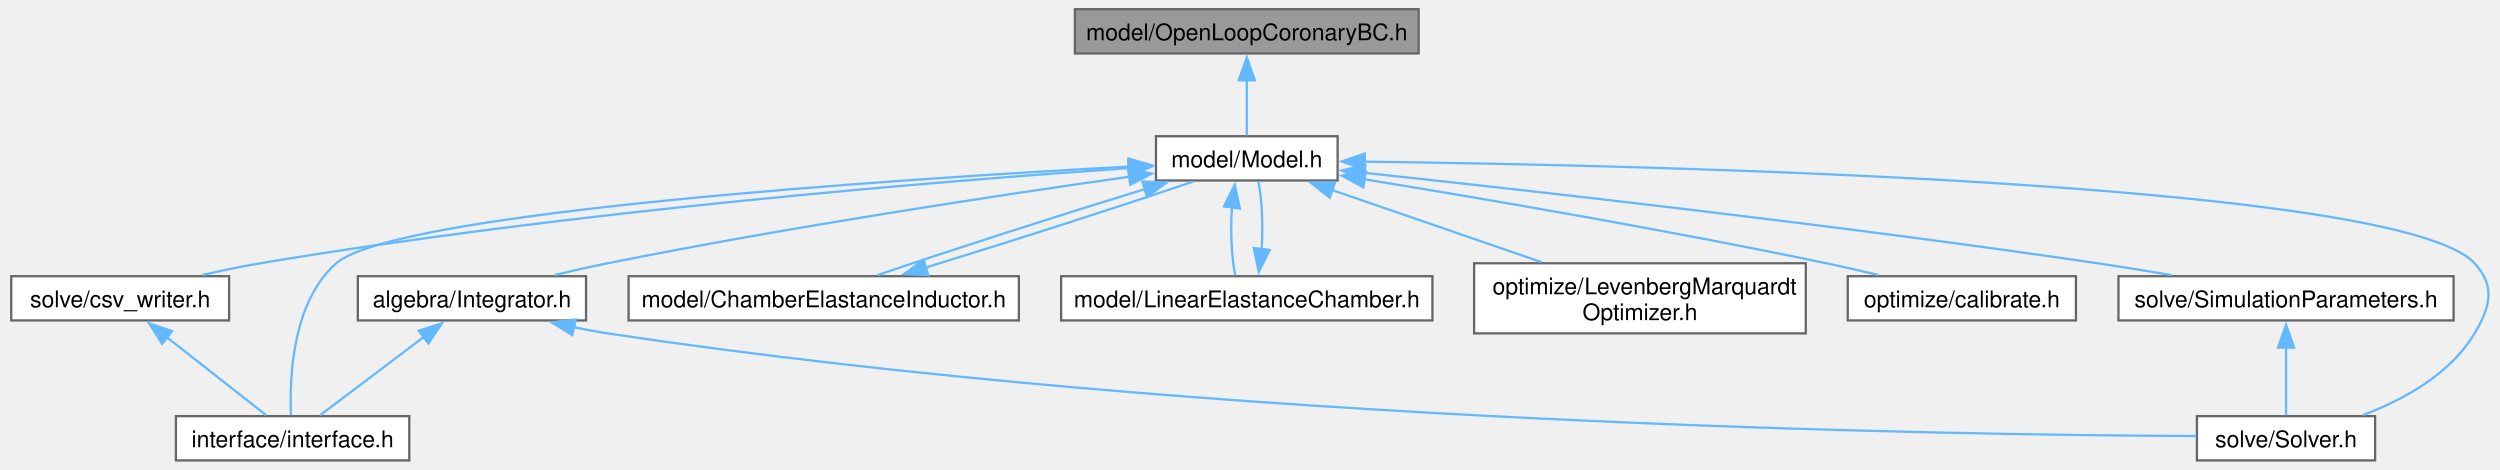
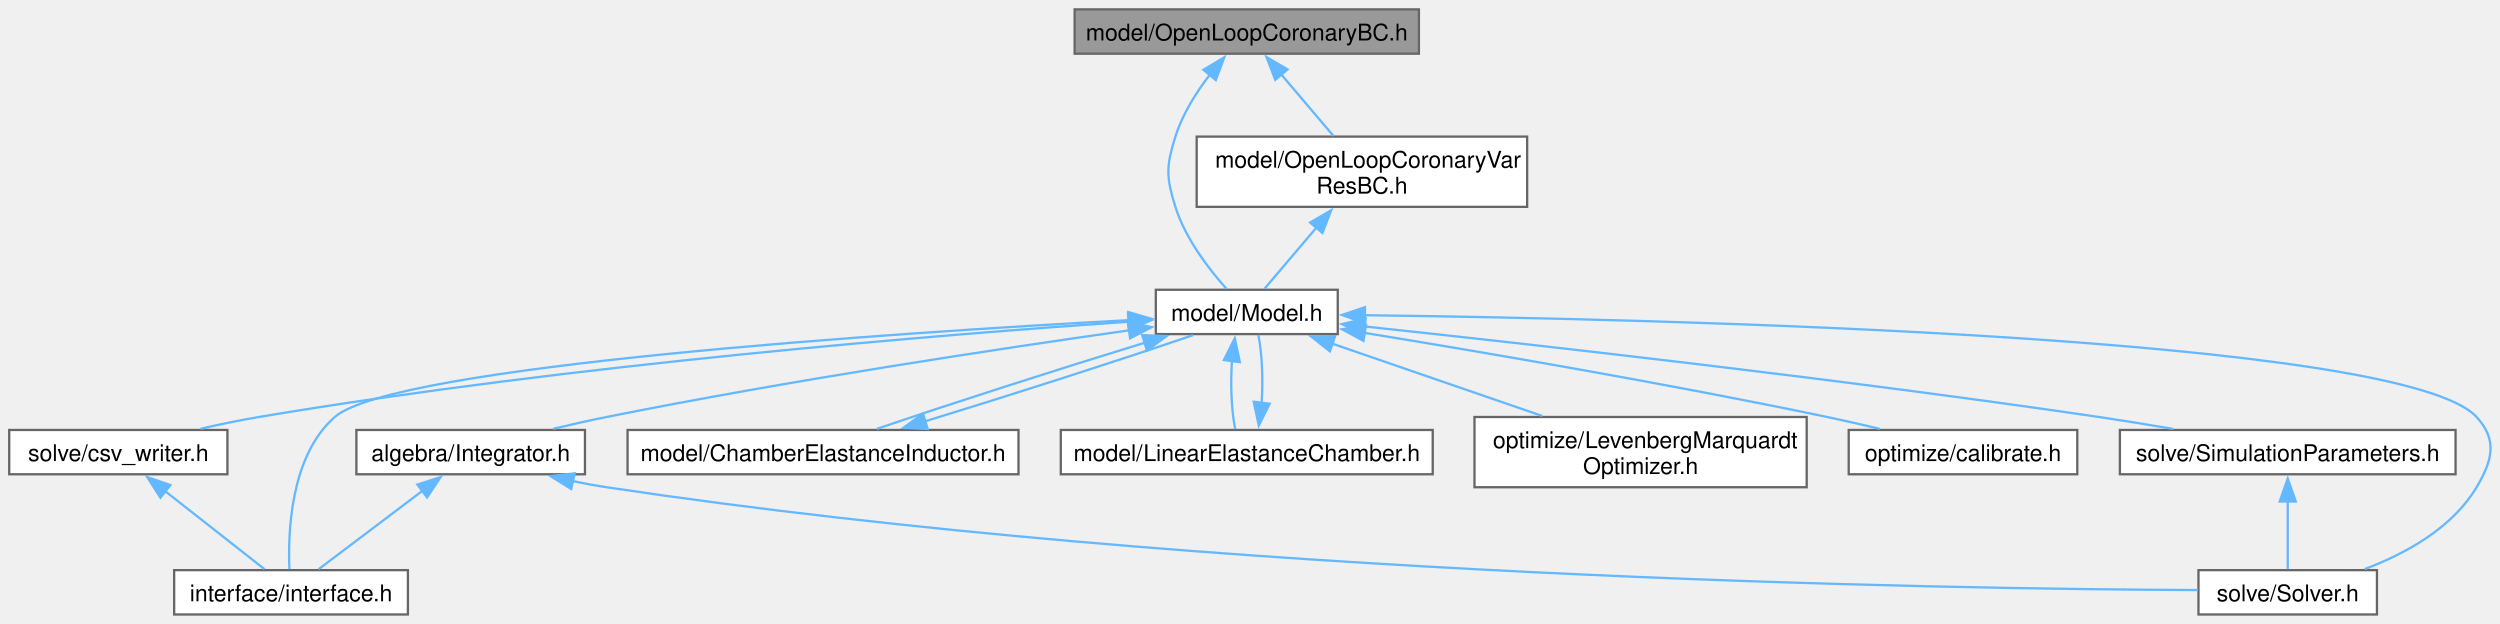
- <svg xmlns="http://www.w3.org/2000/svg" xmlns:xlink="http://www.w3.org/1999/xlink" width="1086pt" height="204pt" viewBox="0.00 0.00 1085.55 204.25">
-   <g id="graph0" class="graph" transform="scale(1 1) rotate(0) translate(4 200.25)">
+ <svg xmlns="http://www.w3.org/2000/svg" xmlns:xlink="http://www.w3.org/1999/xlink" width="1086pt" height="271pt" viewBox="0.00 0.00 1085.55 270.75">
+   <g id="graph0" class="graph" transform="scale(1 1) rotate(0) translate(4 266.75)">
    <g id="Node000001" class="node">
      <g id="a_Node000001">
        <a xlink:title="model::OpenLoopCoronaryBC source file">
-           <polygon fill="#999999" stroke="#666666" points="612.12,-196.25 462.62,-196.25 462.62,-177 612.12,-177 612.12,-196.25" />
-           <text text-anchor="middle" x="537.38" y="-182.75" font-family="Helvetica,sans-Serif" font-size="10.00">model/OpenLoopCoronaryBC.h</text>
+           <polygon fill="#999999" stroke="#666666" points="612.12,-262.75 462.62,-262.75 462.62,-243.5 612.12,-243.5 612.12,-262.75" />
+           <text text-anchor="middle" x="537.38" y="-249.25" font-family="Helvetica,sans-Serif" font-size="10.00">model/OpenLoopCoronaryBC.h</text>
        </a>
      </g>
    </g>
    <g id="Node000002" class="node">
      <g id="a_Node000002">
        <a xlink:href="_model_8h.html" target="_top" xlink:title="model::Model source file">
          <polygon fill="white" stroke="#666666" points="576.88,-141 497.88,-141 497.88,-121.75 576.88,-121.75 576.88,-141" />
          <text text-anchor="middle" x="537.38" y="-127.5" font-family="Helvetica,sans-Serif" font-size="10.00">model/Model.h</text>
        </a>
      </g>
    </g>
    <g id="edge1_Node000001_Node000002" class="edge">
      <g id="a_edge1_Node000001_Node000002">
        <a xlink:title=" ">
-           <path fill="none" stroke="#63b8ff" d="M537.38,-165.38C537.38,-157.09 537.38,-147.92 537.38,-141.36" />
-           <polygon fill="#63b8ff" stroke="#63b8ff" points="533.88,-165.32 537.38,-175.32 540.88,-165.32 533.88,-165.32" />
+           <path fill="none" stroke="#63b8ff" d="M521.37,-234.43C515.44,-226.73 509.43,-217.25 506.38,-207.5 502.32,-194.56 502.32,-189.94 506.38,-177 510.72,-163.14 521.05,-149.8 528.6,-141.38" />
+           <polygon fill="#63b8ff" stroke="#63b8ff" points="518.55,-236.51 527.63,-241.96 523.93,-232.03 518.55,-236.51" />
+         </a>
+       </g>
+     </g>
+     <g id="Node000012" class="node">
+       <g id="a_Node000012">
+         <a xlink:href="_open_loop_coronary_var_res_b_c_8h.html" target="_top" xlink:title="model::OpenLoopCoronaryVarResBC source file">
+           <polygon fill="white" stroke="#666666" points="659.12,-207.5 515.62,-207.5 515.62,-177 659.12,-177 659.12,-207.5" />
+           <text text-anchor="start" x="523.62" y="-194" font-family="Helvetica,sans-Serif" font-size="10.00">model/OpenLoopCoronaryVar</text>
+           <text text-anchor="middle" x="587.38" y="-182.75" font-family="Helvetica,sans-Serif" font-size="10.00">ResBC.h</text>
+         </a>
+       </g>
+     </g>
+     <g id="edge17_Node000001_Node000012" class="edge">
+       <g id="a_edge17_Node000001_Node000012">
+         <a xlink:title=" ">
+           <path fill="none" stroke="#63b8ff" d="M552.4,-234.43C559.63,-225.92 568.19,-215.84 575.03,-207.78" />
+           <polygon fill="#63b8ff" stroke="#63b8ff" points="549.75,-232.14 545.95,-242.03 555.09,-236.67 549.75,-232.14" />
        </a>
      </g>
    </g>
    <g id="Node000003" class="node">
      <g id="a_Node000003">
        <a xlink:href="_integrator_8h.html" target="_top" xlink:title="Integrator source file.">
          <polygon fill="white" stroke="#666666" points="250,-80.12 150.75,-80.12 150.75,-60.88 250,-60.88 250,-80.12" />
          <text text-anchor="middle" x="200.38" y="-66.62" font-family="Helvetica,sans-Serif" font-size="10.00">algebra/Integrator.h</text>
        </a>
      </g>
    </g>
    <g id="edge2_Node000002_Node000003" class="edge">
      <g id="a_edge2_Node000002_Node000003">
        <a xlink:title=" ">
          <path fill="none" stroke="#63b8ff" d="M486.24,-123.38C430.31,-115.46 338.12,-101.56 259.38,-85.75 251.83,-84.24 243.79,-82.43 236.16,-80.61" />
          <polygon fill="#63b8ff" stroke="#63b8ff" points="485.72,-126.85 496.11,-124.77 486.7,-119.91 485.72,-126.85" />
        </a>
      </g>
    </g>
    <g id="Node000004" class="node">
      <g id="a_Node000004">
        <a xlink:href="interface_8h.html" target="_top" xlink:title="svZeroDSolver callable interface.">
          <polygon fill="white" stroke="#666666" points="173.12,-19.25 71.62,-19.25 71.62,0 173.12,0 173.12,-19.25" />
          <text text-anchor="middle" x="122.38" y="-5.75" font-family="Helvetica,sans-Serif" font-size="10.00">interface/interface.h</text>
        </a>
      </g>
    </g>
    <g id="edge5_Node000002_Node000004" class="edge">
      <g id="a_edge5_Node000002_Node000004">
        <a xlink:title=" ">
          <path fill="none" stroke="#63b8ff" d="M486.13,-127.82C384.92,-122.32 166.88,-108.02 141.38,-85.75 122.12,-68.94 120.98,-35.7 121.67,-19.68" />
          <polygon fill="#63b8ff" stroke="#63b8ff" points="485.9,-131.32 496.08,-128.35 486.28,-124.33 485.9,-131.32" />
        </a>
      </g>
    </g>
    <g id="Node000005" class="node">
      <g id="a_Node000005">
        <a xlink:href="_solver_8h.html" target="_top" xlink:title="Solver source file.">
          <polygon fill="white" stroke="#666666" points="1028.12,-19.25 950.62,-19.25 950.62,0 1028.12,0 1028.12,-19.25" />
          <text text-anchor="middle" x="989.38" y="-5.75" font-family="Helvetica,sans-Serif" font-size="10.00">solve/Solver.h</text>
        </a>
      </g>
    </g>
    <g id="edge14_Node000002_Node000005" class="edge">
      <g id="a_edge14_Node000002_Node000005">
        <a xlink:title=" ">
          <path fill="none" stroke="#63b8ff" d="M588.49,-129.95C715.78,-128.35 1039.08,-120.86 1071.38,-85.75 1080.55,-75.77 1078.3,-66.9 1071.38,-55.25 1060.86,-37.56 1040.6,-26.43 1022.84,-19.72" />
          <polygon fill="#63b8ff" stroke="#63b8ff" points="588.62,-126.45 578.67,-130.06 588.71,-133.45 588.62,-126.45" />
        </a>
      </g>
    </g>
    <g id="Node000006" class="node">
      <g id="a_Node000006">
        <a xlink:href="_chamber_elastance_inductor_8h.html" target="_top" xlink:title="model::ChamberElastanceInductor source file">
          <polygon fill="white" stroke="#666666" points="438.25,-80.12 268.5,-80.12 268.5,-60.88 438.25,-60.88 438.25,-80.12" />
          <text text-anchor="middle" x="353.38" y="-66.62" font-family="Helvetica,sans-Serif" font-size="10.00">model/ChamberElastanceInductor.h</text>
        </a>
      </g>
    </g>
    <g id="edge6_Node000002_Node000006" class="edge">
      <g id="a_edge6_Node000002_Node000006">
        <a xlink:title=" ">
          <path fill="none" stroke="#63b8ff" d="M493.1,-118.01C456.46,-106.82 406,-90.61 376.72,-80.58" />
          <polygon fill="#63b8ff" stroke="#63b8ff" points="491.96,-121.32 502.54,-120.87 493.99,-114.62 491.96,-121.32" />
        </a>
      </g>
    </g>
    <g id="Node000007" class="node">
      <g id="a_Node000007">
        <a xlink:href="_linear_elastance_chamber_8h.html" target="_top" xlink:title="model::LinearElastanceChamber source file">
          <polygon fill="white" stroke="#666666" points="618.12,-80.12 456.62,-80.12 456.62,-60.88 618.12,-60.88 618.12,-80.12" />
          <text text-anchor="middle" x="537.38" y="-66.62" font-family="Helvetica,sans-Serif" font-size="10.00">model/LinearElastanceChamber.h</text>
        </a>
      </g>
    </g>
    <g id="edge8_Node000002_Node000007" class="edge">
      <g id="a_edge8_Node000002_Node000007">
        <a xlink:title=" ">
          <path fill="none" stroke="#63b8ff" d="M530.94,-110.28C530.24,-100.17 530.71,-88.42 532.35,-80.53" />
          <polygon fill="#63b8ff" stroke="#63b8ff" points="527.43,-110.46 532.17,-119.93 534.37,-109.57 527.43,-110.46" />
        </a>
      </g>
    </g>
    <g id="Node000008" class="node">
      <g id="a_Node000008">
        <a xlink:href="_levenberg_marquardt_optimizer_8h.html" target="_top" xlink:title="opt::LevenbergMarquardtOptimizer source file">
          <polygon fill="white" stroke="#666666" points="780.5,-85.75 636.25,-85.75 636.25,-55.25 780.5,-55.25 780.5,-85.75" />
          <text text-anchor="start" x="644.25" y="-72.25" font-family="Helvetica,sans-Serif" font-size="10.00">optimize/LevenbergMarquardt</text>
          <text text-anchor="middle" x="708.38" y="-61" font-family="Helvetica,sans-Serif" font-size="10.00">Optimizer.h</text>
        </a>
      </g>
    </g>
    <g id="edge10_Node000002_Node000008" class="edge">
      <g id="a_edge10_Node000002_Node000008">
        <a xlink:title=" ">
          <path fill="none" stroke="#63b8ff" d="M574.59,-117.56C601.42,-108.32 637.69,-95.84 665.69,-86.19" />
          <polygon fill="#63b8ff" stroke="#63b8ff" points="573.47,-114.25 565.15,-120.81 575.74,-120.87 573.47,-114.25" />
        </a>
      </g>
    </g>
    <g id="Node000009" class="node">
      <g id="a_Node000009">
        <a xlink:href="calibrate_8h.html" target="_top" xlink:title="opt::calibrate source file">
          <polygon fill="white" stroke="#666666" points="898,-80.12 798.75,-80.12 798.75,-60.88 898,-60.88 898,-80.12" />
          <text text-anchor="middle" x="848.38" y="-66.62" font-family="Helvetica,sans-Serif" font-size="10.00">optimize/calibrate.h</text>
        </a>
      </g>
    </g>
    <g id="edge11_Node000002_Node000009" class="edge">
      <g id="a_edge11_Node000002_Node000009">
        <a xlink:title=" ">
          <path fill="none" stroke="#63b8ff" d="M588.29,-122.31C639.32,-114 720.03,-100.25 789.38,-85.75 796.8,-84.2 804.72,-82.39 812.26,-80.6" />
          <polygon fill="#63b8ff" stroke="#63b8ff" points="588.04,-118.8 578.73,-123.85 589.16,-125.71 588.04,-118.8" />
        </a>
      </g>
    </g>
    <g id="Node000010" class="node">
      <g id="a_Node000010">
        <a xlink:href="_simulation_parameters_8h.html" target="_top" xlink:title="Source file to read simulation configuration.">
          <polygon fill="white" stroke="#666666" points="1062.25,-80.12 916.5,-80.12 916.5,-60.88 1062.25,-60.88 1062.25,-80.12" />
          <text text-anchor="middle" x="989.38" y="-66.62" font-family="Helvetica,sans-Serif" font-size="10.00">solve/SimulationParameters.h</text>
        </a>
      </g>
    </g>
    <g id="edge12_Node000002_Node000010" class="edge">
      <g id="a_edge12_Node000002_Node000010">
        <a xlink:title=" ">
          <path fill="none" stroke="#63b8ff" d="M588.51,-125.06C660,-117.43 793.83,-102.45 907.38,-85.75 917.81,-84.21 928.96,-82.4 939.57,-80.58" />
          <polygon fill="#63b8ff" stroke="#63b8ff" points="588.24,-121.57 578.67,-126.1 588.98,-128.53 588.24,-121.57" />
        </a>
      </g>
    </g>
    <g id="Node000011" class="node">
      <g id="a_Node000011">
        <a xlink:href="csv__writer_8h.html" target="_top" xlink:title="csv_writer source file">
          <polygon fill="white" stroke="#666666" points="94.75,-80.12 0,-80.12 0,-60.88 94.75,-60.88 94.75,-80.12" />
          <text text-anchor="middle" x="47.38" y="-66.62" font-family="Helvetica,sans-Serif" font-size="10.00">solve/csv_writer.h</text>
        </a>
      </g>
    </g>
    <g id="edge15_Node000002_Node000011" class="edge">
      <g id="a_edge15_Node000002_Node000011">
        <a xlink:title=" ">
          <path fill="none" stroke="#63b8ff" d="M486.21,-127.14C405.5,-121.58 243.86,-108.53 108.38,-85.75 100.12,-84.36 91.31,-82.52 83.03,-80.62" />
          <polygon fill="#63b8ff" stroke="#63b8ff" points="485.8,-130.62 496.01,-127.81 486.27,-123.64 485.8,-130.62" />
        </a>
      </g>
    </g>
    <g id="edge3_Node000003_Node000004" class="edge">
      <g id="a_edge3_Node000003_Node000004">
        <a xlink:title=" ">
          <path fill="none" stroke="#63b8ff" d="M179.34,-53.63C164.91,-42.73 146.29,-28.67 134.33,-19.65" />
          <polygon fill="#63b8ff" stroke="#63b8ff" points="177.23,-56.42 187.32,-59.65 181.45,-50.83 177.23,-56.42" />
        </a>
      </g>
    </g>
    <g id="edge4_Node000003_Node000005" class="edge">
      <g id="a_edge4_Node000003_Node000005">
        <a xlink:title=" ">
          <path fill="none" stroke="#63b8ff" d="M244.4,-57.97C249.43,-56.92 254.5,-55.98 259.38,-55.25 521.18,-15.94 840.76,-11.06 950.34,-10.6" />
          <polygon fill="#63b8ff" stroke="#63b8ff" points="244.03,-54.47 235.04,-60.07 245.56,-61.3 244.03,-54.47" />
        </a>
      </g>
    </g>
    <g id="edge7_Node000006_Node000002" class="edge">
      <g id="a_edge7_Node000006_Node000002">
        <a xlink:title=" ">
          <path fill="none" stroke="#63b8ff" d="M397.68,-83.88C434.33,-95.07 484.8,-111.28 514.06,-121.3" />
          <polygon fill="#63b8ff" stroke="#63b8ff" points="398.83,-80.57 388.24,-81.02 396.8,-87.27 398.83,-80.57" />
        </a>
      </g>
    </g>
    <g id="edge9_Node000007_Node000002" class="edge">
      <g id="a_edge9_Node000007_Node000002">
        <a xlink:title=" ">
          <path fill="none" stroke="#63b8ff" d="M543.82,-91.7C544.51,-101.82 544.03,-113.57 542.38,-121.43" />
          <polygon fill="#63b8ff" stroke="#63b8ff" points="547.32,-91.51 542.59,-82.03 540.38,-92.39 547.32,-91.51" />
        </a>
      </g>
    </g>
    <g id="edge13_Node000010_Node000005" class="edge">
      <g id="a_edge13_Node000010_Node000005">
        <a xlink:title=" ">
          <path fill="none" stroke="#63b8ff" d="M989.38,-49.07C989.38,-39.04 989.38,-27.46 989.38,-19.65" />
          <polygon fill="#63b8ff" stroke="#63b8ff" points="985.88,-49.04 989.38,-59.04 992.88,-49.04 985.88,-49.04" />
        </a>
      </g>
    </g>
    <g id="edge16_Node000011_Node000004" class="edge">
      <g id="a_edge16_Node000011_Node000004">
        <a xlink:title=" ">
          <path fill="none" stroke="#63b8ff" d="M67.6,-53.63C81.47,-42.73 99.38,-28.67 110.88,-19.65" />
          <polygon fill="#63b8ff" stroke="#63b8ff" points="65.66,-50.7 59.96,-59.62 69.98,-56.2 65.66,-50.7" />
        </a>
      </g>
    </g>
+     <g id="edge18_Node000012_Node000002" class="edge">
+       <g id="a_edge18_Node000012_Node000002">
+         <a xlink:title=" ">
+           <path fill="none" stroke="#63b8ff" d="M567.75,-168.15C559.82,-158.8 551.13,-148.57 545.08,-141.45" />
+           <polygon fill="#63b8ff" stroke="#63b8ff" points="564.89,-170.19 574.04,-175.54 570.23,-165.66 564.89,-170.19" />
+         </a>
+       </g>
+     </g>
  </g>
</svg>
